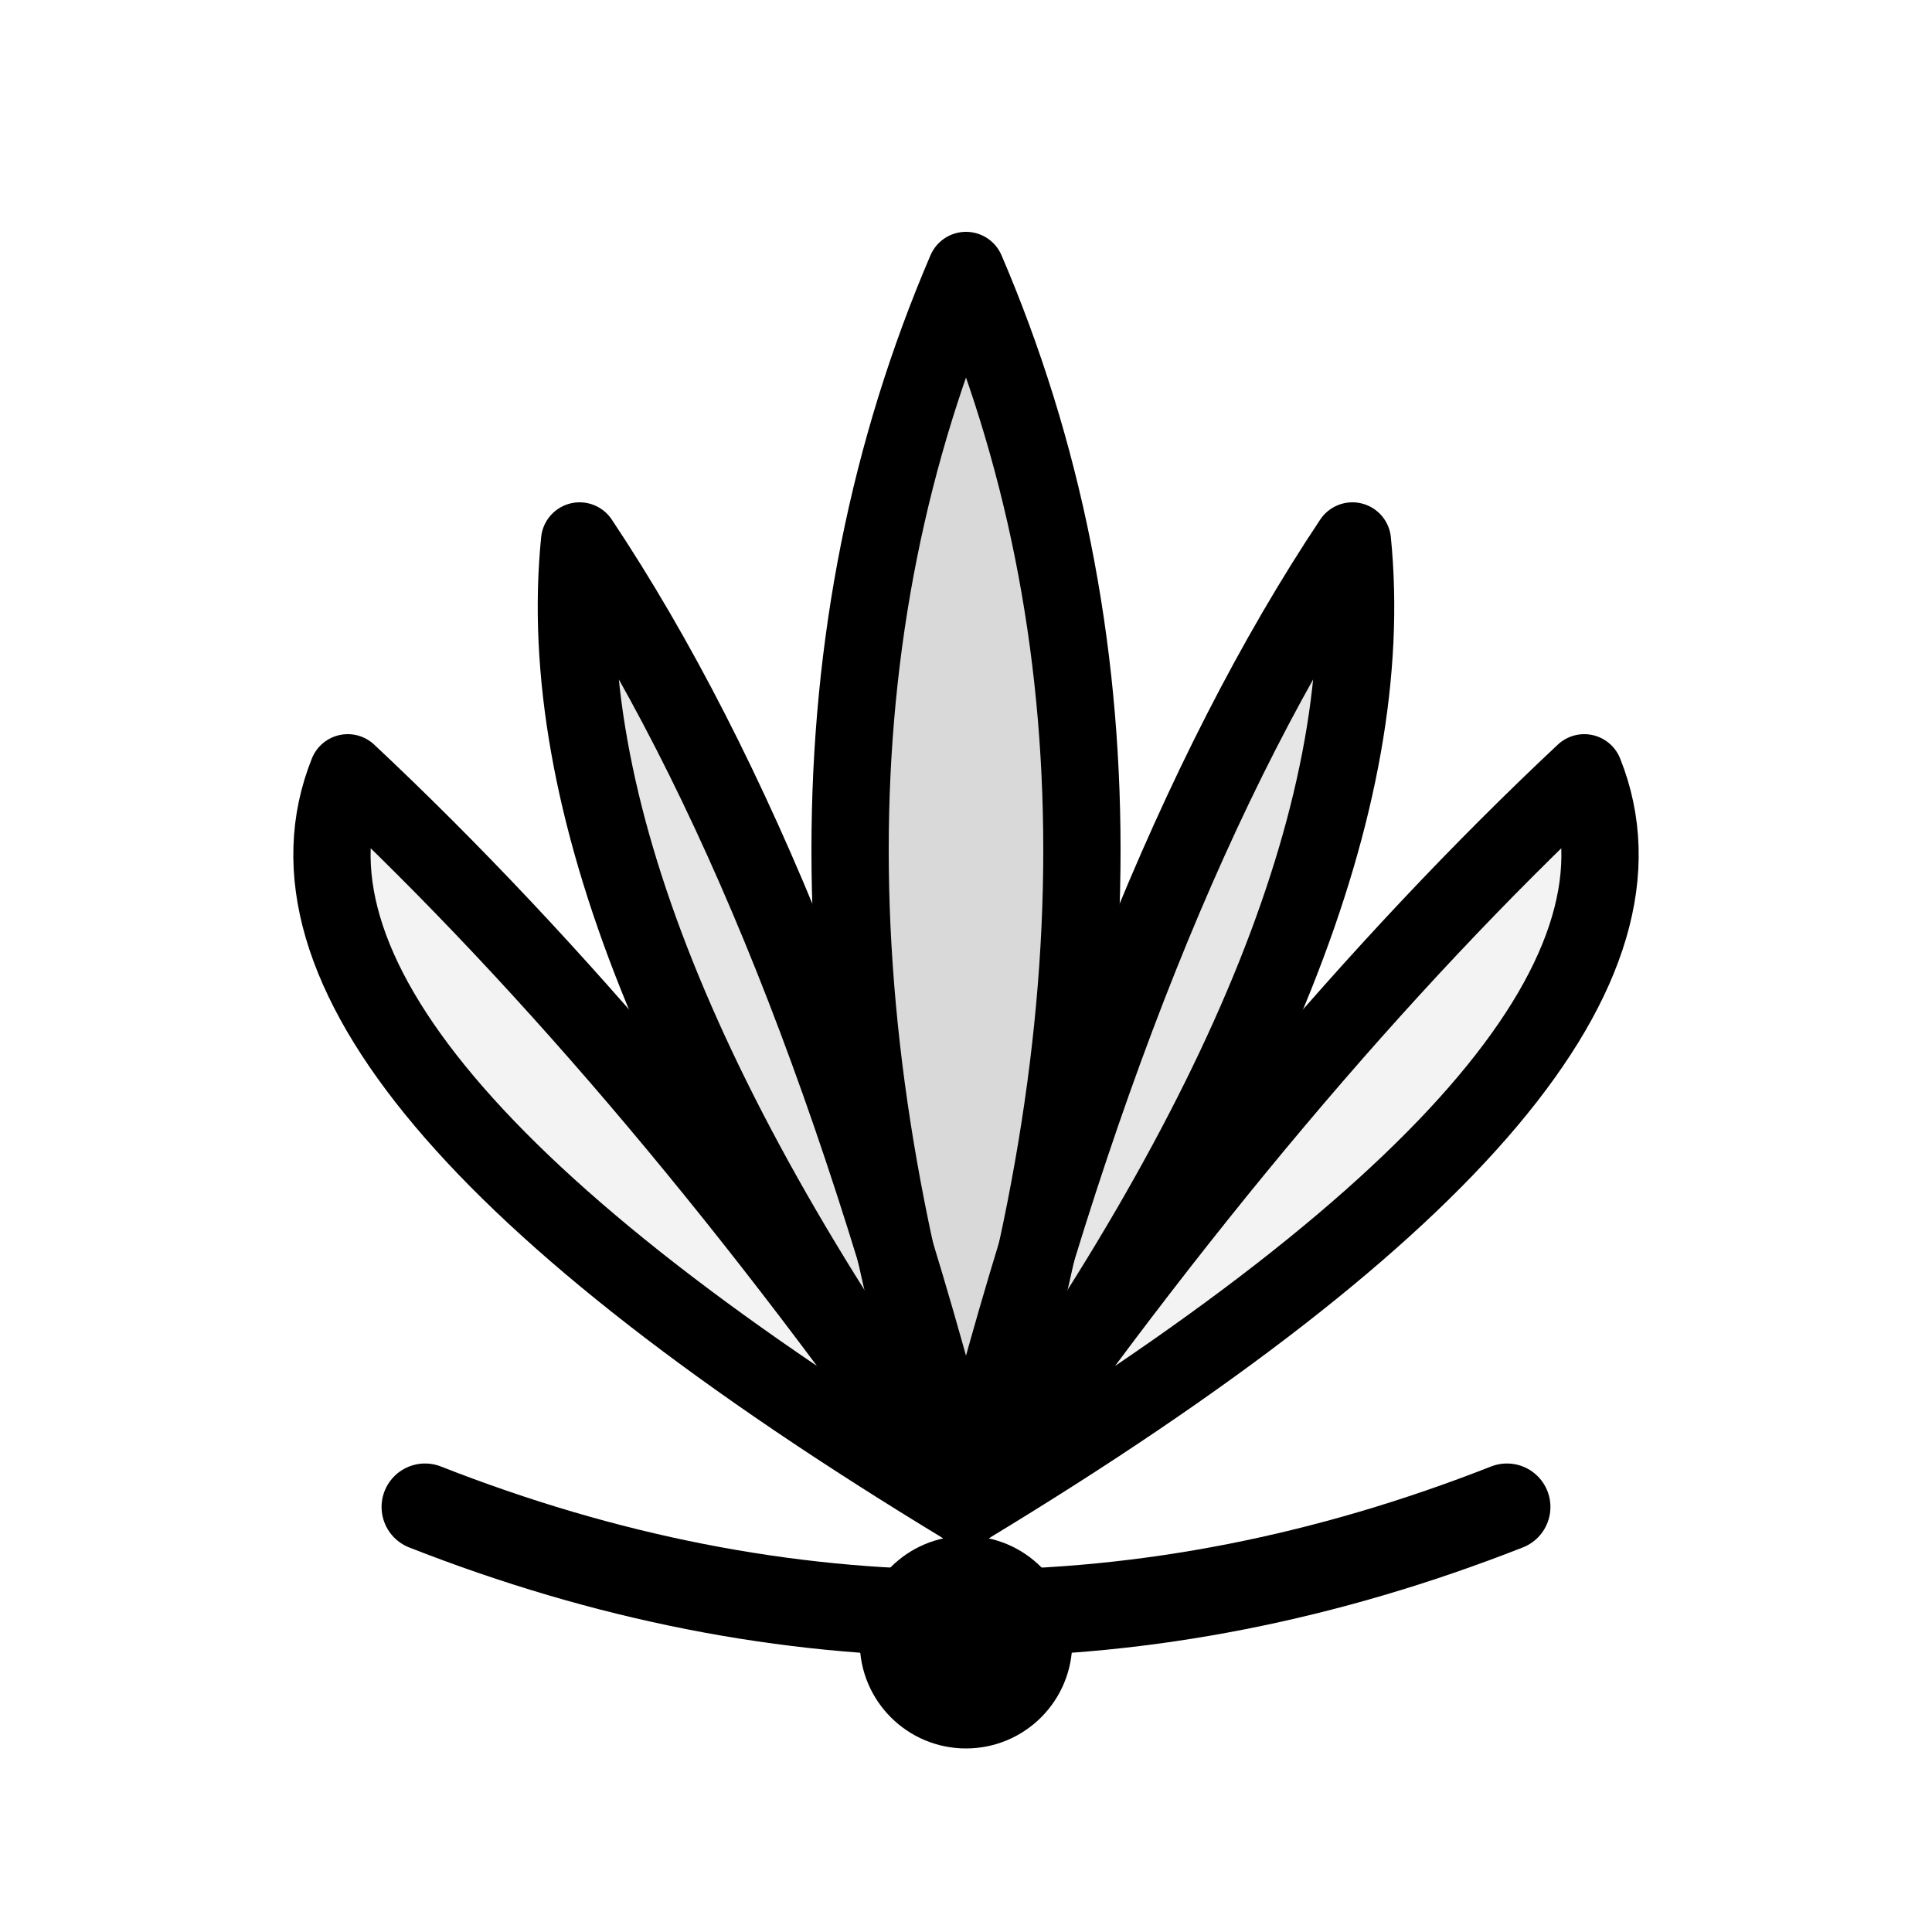
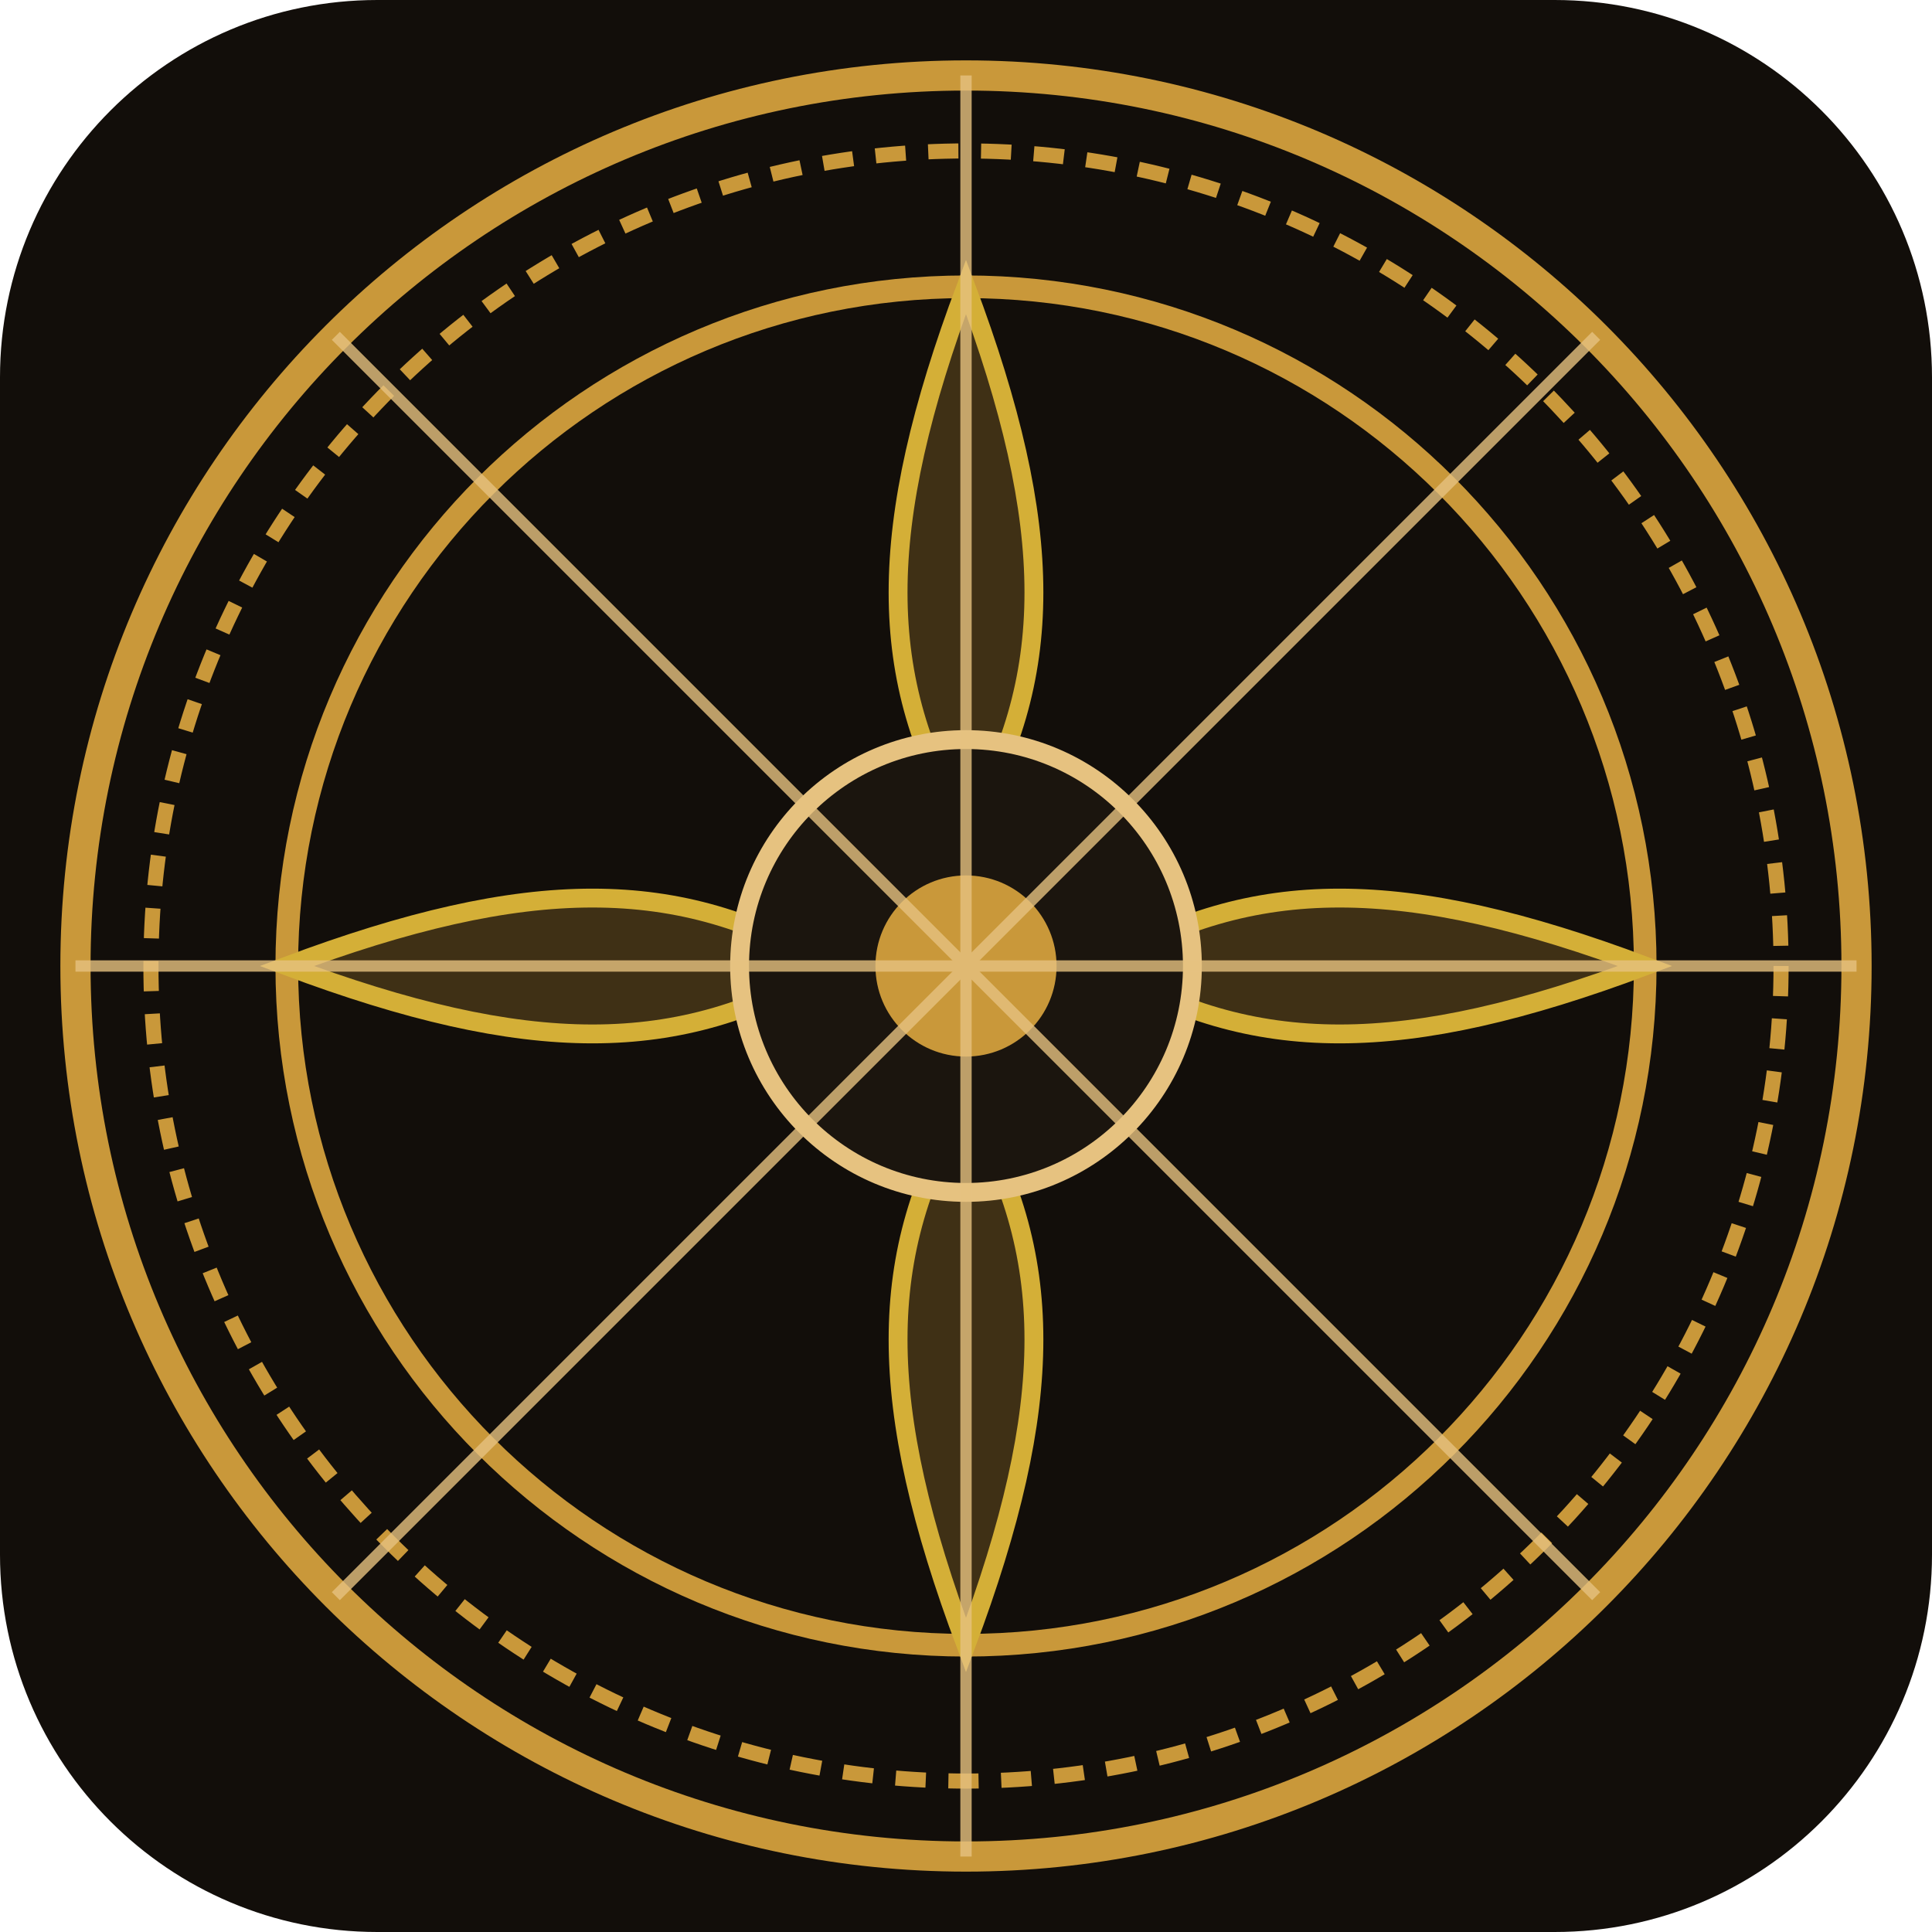
- <svg xmlns="http://www.w3.org/2000/svg" viewBox="0 0 100 100" width="128" height="128">
-   <g fill="none" stroke="currentColor" stroke-width="4" stroke-linecap="round" stroke-linejoin="round">
-     <path d="M50 14 Q38 42 50 78 Q62 42 50 14 Z" fill="currentColor" fill-opacity="0.15" />
-     <path d="M50 78 Q28 48 30 28 Q42 46 50 78 Z" fill="currentColor" fill-opacity="0.10" />
-     <path d="M50 78 Q72 48 70 28 Q58 46 50 78 Z" fill="currentColor" fill-opacity="0.10" />
-     <path d="M50 78 Q12 55 18 40 Q34 55 50 78 Z" fill="currentColor" fill-opacity="0.05" />
-     <path d="M50 78 Q88 55 82 40 Q66 55 50 78 Z" fill="currentColor" fill-opacity="0.05" />
-     <path d="M22 78 Q50 89 78 78" stroke-width="4.5" />
-     <circle cx="50" cy="85" r="3.5" fill="currentColor" />
+ <svg xmlns="http://www.w3.org/2000/svg" viewBox="0 0 512 512" width="512" height="512">
+   <rect width="512" height="512" fill="#120e0a" rx="100" />
+   <circle cx="256" cy="256" r="236" fill="none" stroke="#c9983a" stroke-width="8" />
+   <circle cx="256" cy="256" r="216" fill="none" stroke="#c9983a" stroke-width="4" stroke-dasharray="8 6" />
+   <circle cx="256" cy="256" r="180" fill="none" stroke="#c9983a" stroke-width="6" />
+   <g fill="none" stroke="#d4af37" stroke-width="5">
+     <path d="M 256,76 C 280,140 280,180 256,220 C 232,180 232,140 256,76 Z" fill="#c9983a" fill-opacity="0.25" />
+     <path d="M 256,436 C 280,372 280,332 256,292 C 232,332 232,372 256,436 Z" fill="#c9983a" fill-opacity="0.25" />
+     <path d="M 76,256 C 140,280 180,280 220,256 C 180,232 140,232 76,256 Z" fill="#c9983a" fill-opacity="0.25" />
+     <path d="M 436,256 C 372,280 332,280 292,256 C 332,232 372,232 436,256 Z" fill="#c9983a" fill-opacity="0.25" />
+   </g>
+   <circle cx="256" cy="256" r="60" fill="#1b150e" stroke="#e6c280" stroke-width="5" />
+   <circle cx="256" cy="256" r="24" fill="#c9983a" />
+   <g stroke="#e6c280" stroke-width="3" opacity="0.8">
+     <line x1="256" y1="20" x2="256" y2="492" />
+     <line x1="20" y1="256" x2="492" y2="256" />
+     <line x1="89" y1="89" x2="423" y2="423" />
+     <line x1="423" y1="89" x2="89" y2="423" />
  </g>
</svg>
